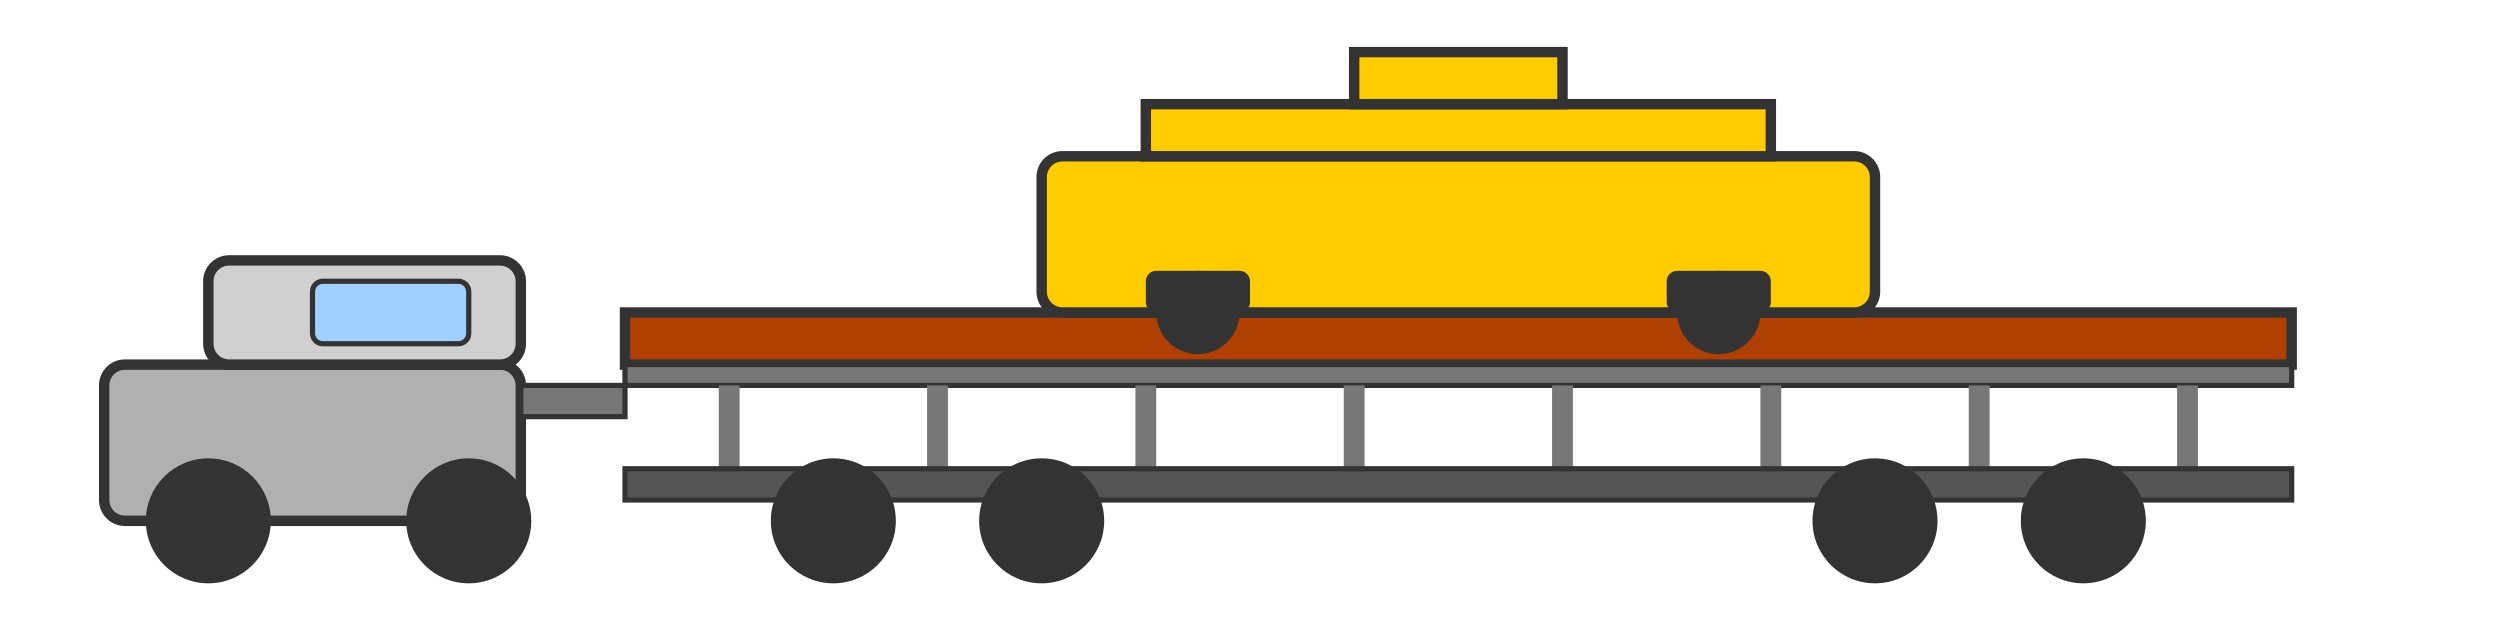
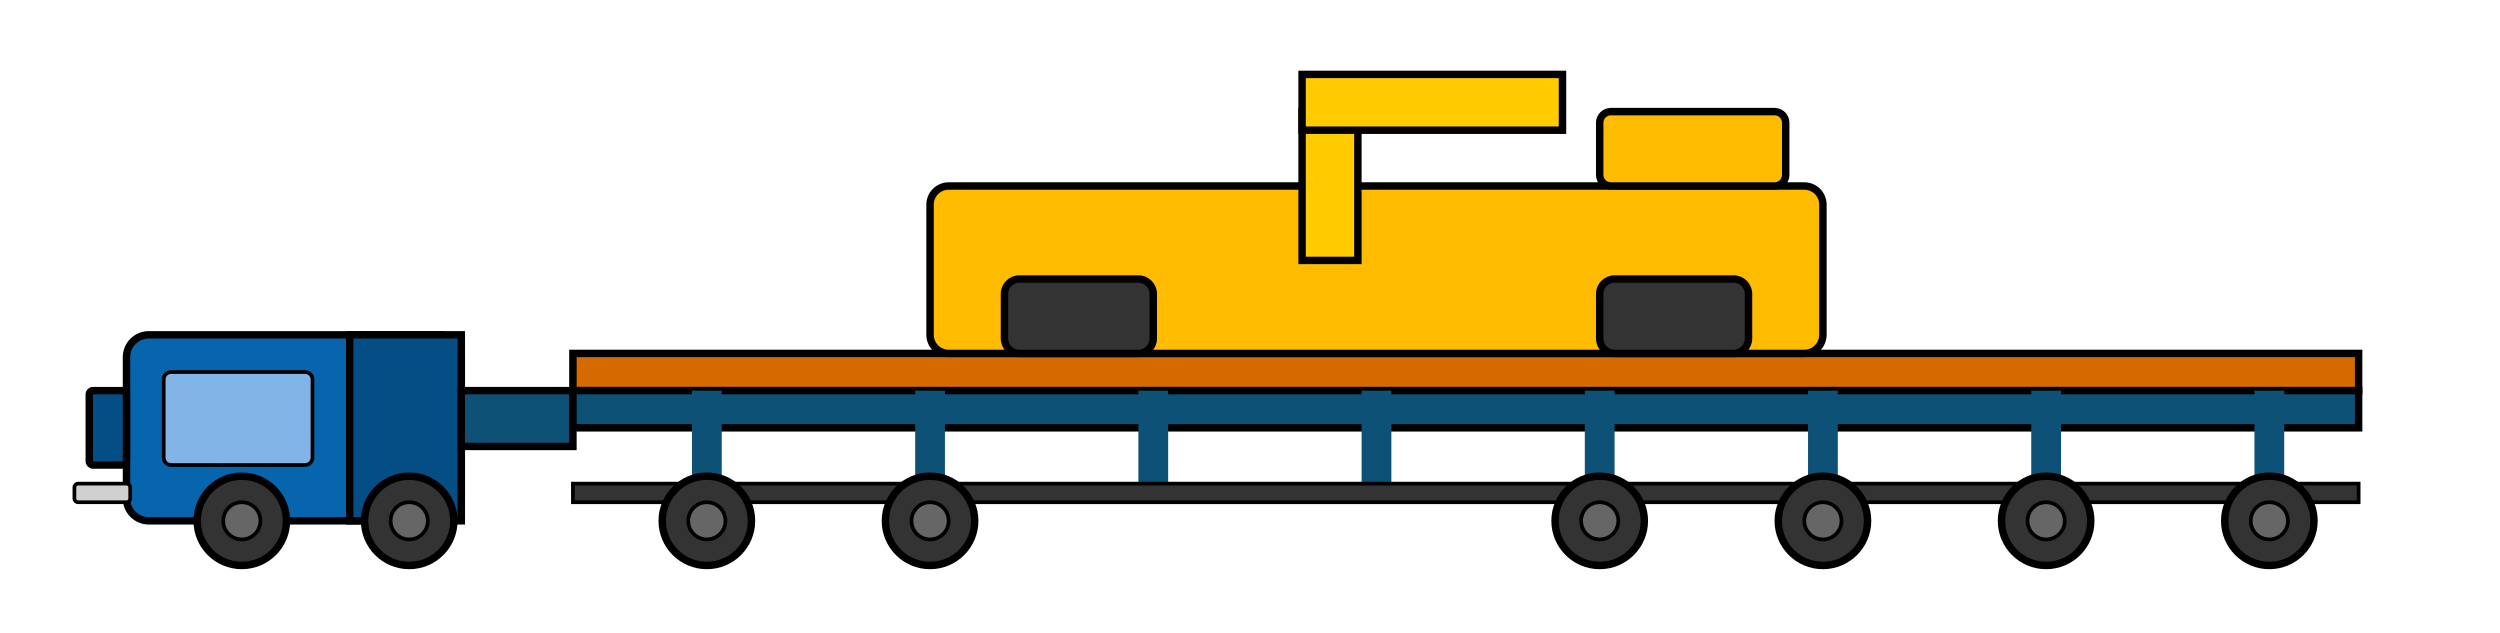
- <svg xmlns="http://www.w3.org/2000/svg" width="240" height="60" viewBox="0 0 240 60" fill="none">
+ <svg xmlns="http://www.w3.org/2000/svg" width="672" height="170" viewBox="0 0 672 170" fill="none">
+   <rect width="672" height="170" fill="none" />
  <g>
-     <rect x="10" y="35" width="40" height="15" rx="2" fill="#b0b0b0" stroke="#333" stroke-width="1" />
-     <rect x="20" y="25" width="30" height="10" rx="2" fill="#d0d0d0" stroke="#333" stroke-width="1" />
-     <rect x="30" y="27" width="15" height="6" rx="1" fill="#a0d0ff" stroke="#333" stroke-width="0.5" />
-     <circle cx="20" cy="50" r="6" fill="#333" />
-     <circle cx="45" cy="50" r="6" fill="#333" />
+     <rect x="34" y="90" width="90" height="50" rx="6" fill="#0765ad" stroke="#000000" stroke-width="2" />
+     <rect x="94" y="90" width="30" height="50" rx="0" fill="#054e85" stroke="#000000" stroke-width="2" />
+     <rect x="24" y="105" width="10" height="20" rx="1" fill="#054e85" stroke="#000000" stroke-width="2" />
+     <rect x="44" y="100" width="40" height="25" rx="2" fill="#82b4e8" stroke="#000000" stroke-width="1" />
+     <rect x="20" y="130" width="15" height="5" rx="1" fill="#d0d0d0" stroke="#000000" stroke-width="1" />
+     <circle cx="65" cy="140" r="12" fill="#333333" stroke="#000000" stroke-width="2" />
+     <circle cx="65" cy="140" r="5" fill="#666666" stroke="#000000" stroke-width="1" />
+     <circle cx="110" cy="140" r="12" fill="#333333" stroke="#000000" stroke-width="2" />
+     <circle cx="110" cy="140" r="5" fill="#666666" stroke="#000000" stroke-width="1" />
  </g>
  <g>
-     <rect x="50" y="37" width="10" height="3" fill="#777" stroke="#333" stroke-width="0.5" />
-     <rect x="60" y="30" width="160" height="5" fill="#b04000" stroke="#333" stroke-width="1" />
-     <rect x="60" y="35" width="160" height="2" fill="#777" stroke="#333" stroke-width="0.5" />
-     <line x1="70" y1="37" x2="70" y2="45" stroke="#777" stroke-width="2" />
-     <line x1="90" y1="37" x2="90" y2="45" stroke="#777" stroke-width="2" />
-     <line x1="110" y1="37" x2="110" y2="45" stroke="#777" stroke-width="2" />
-     <line x1="130" y1="37" x2="130" y2="45" stroke="#777" stroke-width="2" />
-     <line x1="150" y1="37" x2="150" y2="45" stroke="#777" stroke-width="2" />
-     <line x1="170" y1="37" x2="170" y2="45" stroke="#777" stroke-width="2" />
-     <line x1="190" y1="37" x2="190" y2="45" stroke="#777" stroke-width="2" />
-     <line x1="210" y1="37" x2="210" y2="45" stroke="#777" stroke-width="2" />
-     <rect x="60" y="45" width="160" height="3" fill="#555" stroke="#333" stroke-width="0.5" />
-     <circle cx="80" cy="50" r="6" fill="#333" />
-     <circle cx="100" cy="50" r="6" fill="#333" />
-     <circle cx="180" cy="50" r="6" fill="#333" />
-     <circle cx="200" cy="50" r="6" fill="#333" />
+     <rect x="124" y="105" width="30" height="15" rx="0" fill="#0e5176" stroke="#000000" stroke-width="2" />
+     <rect x="154" y="95" width="480" height="10" rx="0" fill="#d56a00" stroke="#000000" stroke-width="2" />
+     <rect x="154" y="105" width="480" height="10" rx="0" fill="#0e5176" stroke="#000000" stroke-width="2" />
+     <line x1="190" y1="105" x2="190" y2="130" stroke="#0e5176" stroke-width="8" />
+     <line x1="250" y1="105" x2="250" y2="130" stroke="#0e5176" stroke-width="8" />
+     <line x1="310" y1="105" x2="310" y2="130" stroke="#0e5176" stroke-width="8" />
+     <line x1="370" y1="105" x2="370" y2="130" stroke="#0e5176" stroke-width="8" />
+     <line x1="430" y1="105" x2="430" y2="130" stroke="#0e5176" stroke-width="8" />
+     <line x1="490" y1="105" x2="490" y2="130" stroke="#0e5176" stroke-width="8" />
+     <line x1="550" y1="105" x2="550" y2="130" stroke="#0e5176" stroke-width="8" />
+     <line x1="610" y1="105" x2="610" y2="130" stroke="#0e5176" stroke-width="8" />
+     <rect x="154" y="130" width="480" height="5" rx="0" fill="#333333" stroke="#000000" stroke-width="1" />
+     <circle cx="190" cy="140" r="12" fill="#333333" stroke="#000000" stroke-width="2" />
+     <circle cx="190" cy="140" r="5" fill="#666666" stroke="#000000" stroke-width="1" />
+     <circle cx="250" cy="140" r="12" fill="#333333" stroke="#000000" stroke-width="2" />
+     <circle cx="250" cy="140" r="5" fill="#666666" stroke="#000000" stroke-width="1" />
+     <circle cx="430" cy="140" r="12" fill="#333333" stroke="#000000" stroke-width="2" />
+     <circle cx="430" cy="140" r="5" fill="#666666" stroke="#000000" stroke-width="1" />
+     <circle cx="490" cy="140" r="12" fill="#333333" stroke="#000000" stroke-width="2" />
+     <circle cx="490" cy="140" r="5" fill="#666666" stroke="#000000" stroke-width="1" />
+     <circle cx="550" cy="140" r="12" fill="#333333" stroke="#000000" stroke-width="2" />
+     <circle cx="550" cy="140" r="5" fill="#666666" stroke="#000000" stroke-width="1" />
+     <circle cx="610" cy="140" r="12" fill="#333333" stroke="#000000" stroke-width="2" />
+     <circle cx="610" cy="140" r="5" fill="#666666" stroke="#000000" stroke-width="1" />
  </g>
  <g>
-     <rect x="100" y="15" width="80" height="15" rx="2" fill="#ffcc00" stroke="#333" stroke-width="1" />
-     <rect x="110" y="10" width="60" height="5" fill="#ffcc00" stroke="#333" stroke-width="1" />
-     <rect x="130" y="5" width="20" height="5" fill="#ffcc00" stroke="#333" stroke-width="1" />
-     <circle cx="115" cy="30" r="4" fill="#333" />
-     <circle cx="165" cy="30" r="4" fill="#333" />
-     <rect x="110" y="26" width="10" height="4" rx="1" fill="#333" />
-     <rect x="160" y="26" width="10" height="4" rx="1" fill="#333" />
+     <rect x="250" y="50" width="240" height="45" rx="5" fill="#ffbb00" stroke="#000000" stroke-width="2" />
+     <rect x="430" y="30" width="50" height="20" rx="3" fill="#ffbb00" stroke="#000000" stroke-width="2" />
+     <rect x="270" y="75" width="40" height="20" rx="4" fill="#333333" stroke="#000000" stroke-width="2" />
+     <rect x="430" y="75" width="40" height="20" rx="4" fill="#333333" stroke="#000000" stroke-width="2" />
+     <rect x="350" y="30" width="15" height="40" rx="0" fill="#ffcc00" stroke="#000000" stroke-width="2" />
+     <rect x="350" y="20" width="70" height="15" rx="0" fill="#ffcc00" stroke="#000000" stroke-width="2" />
  </g>
</svg>
